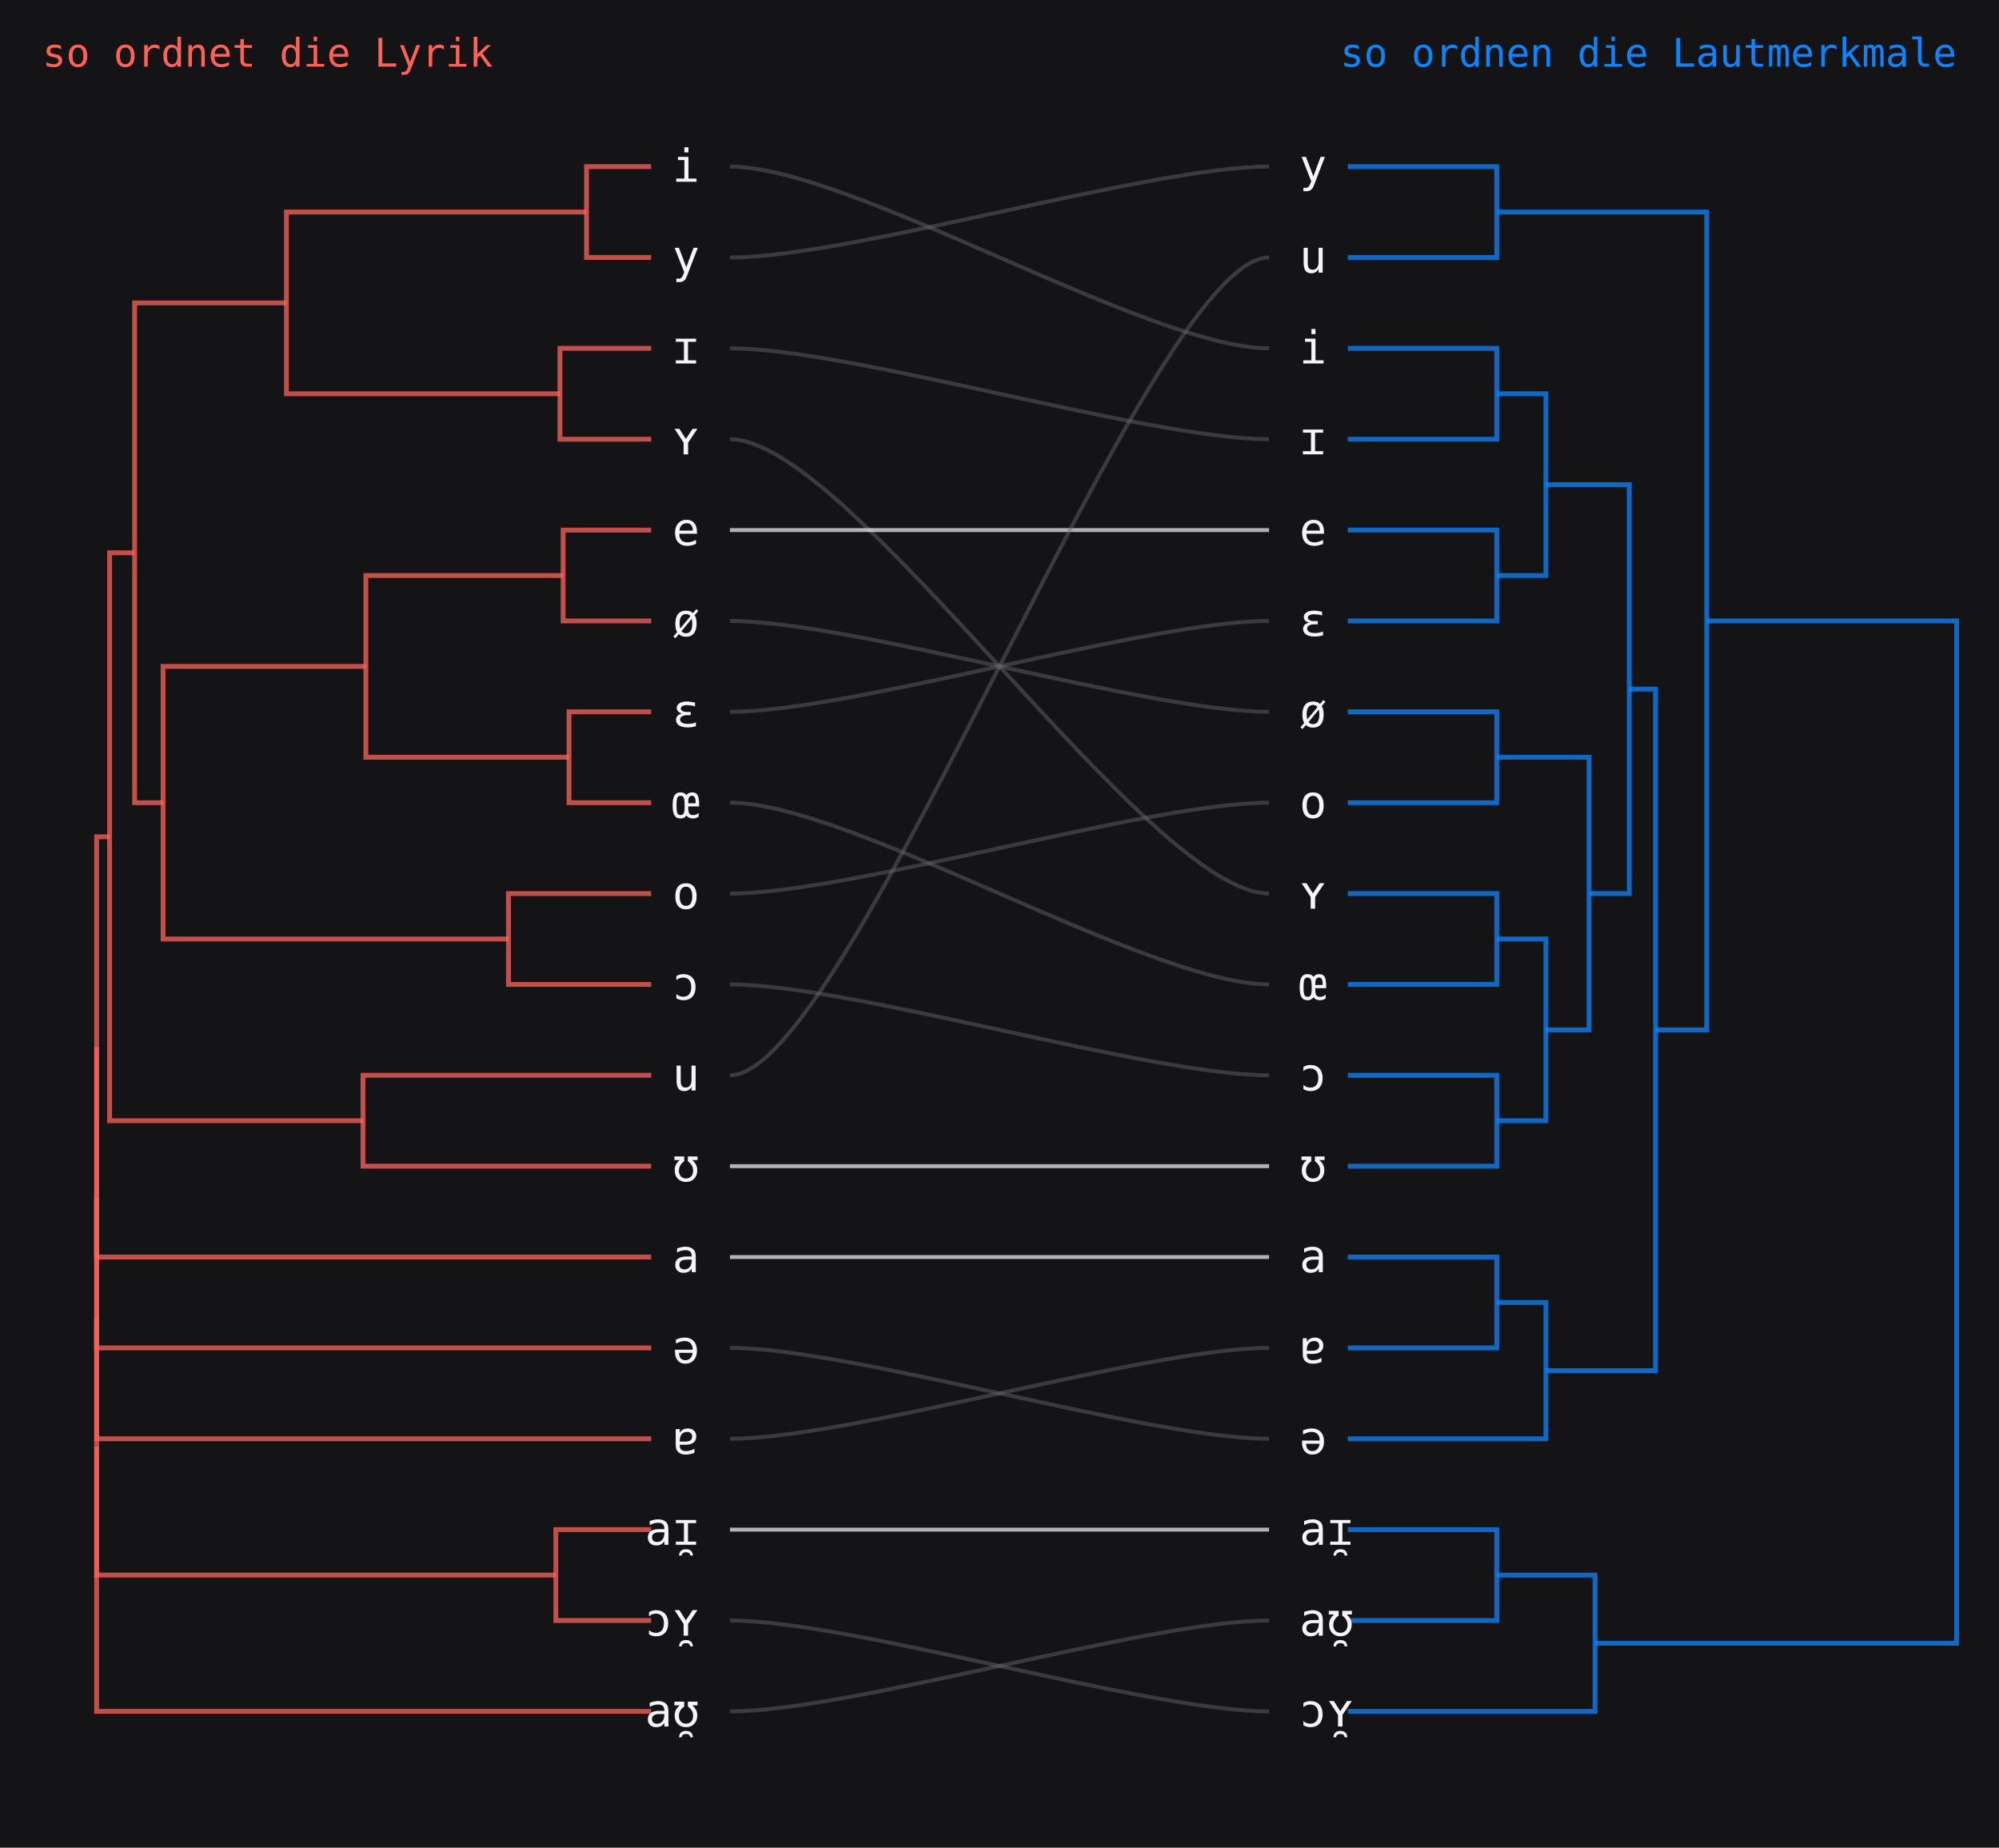
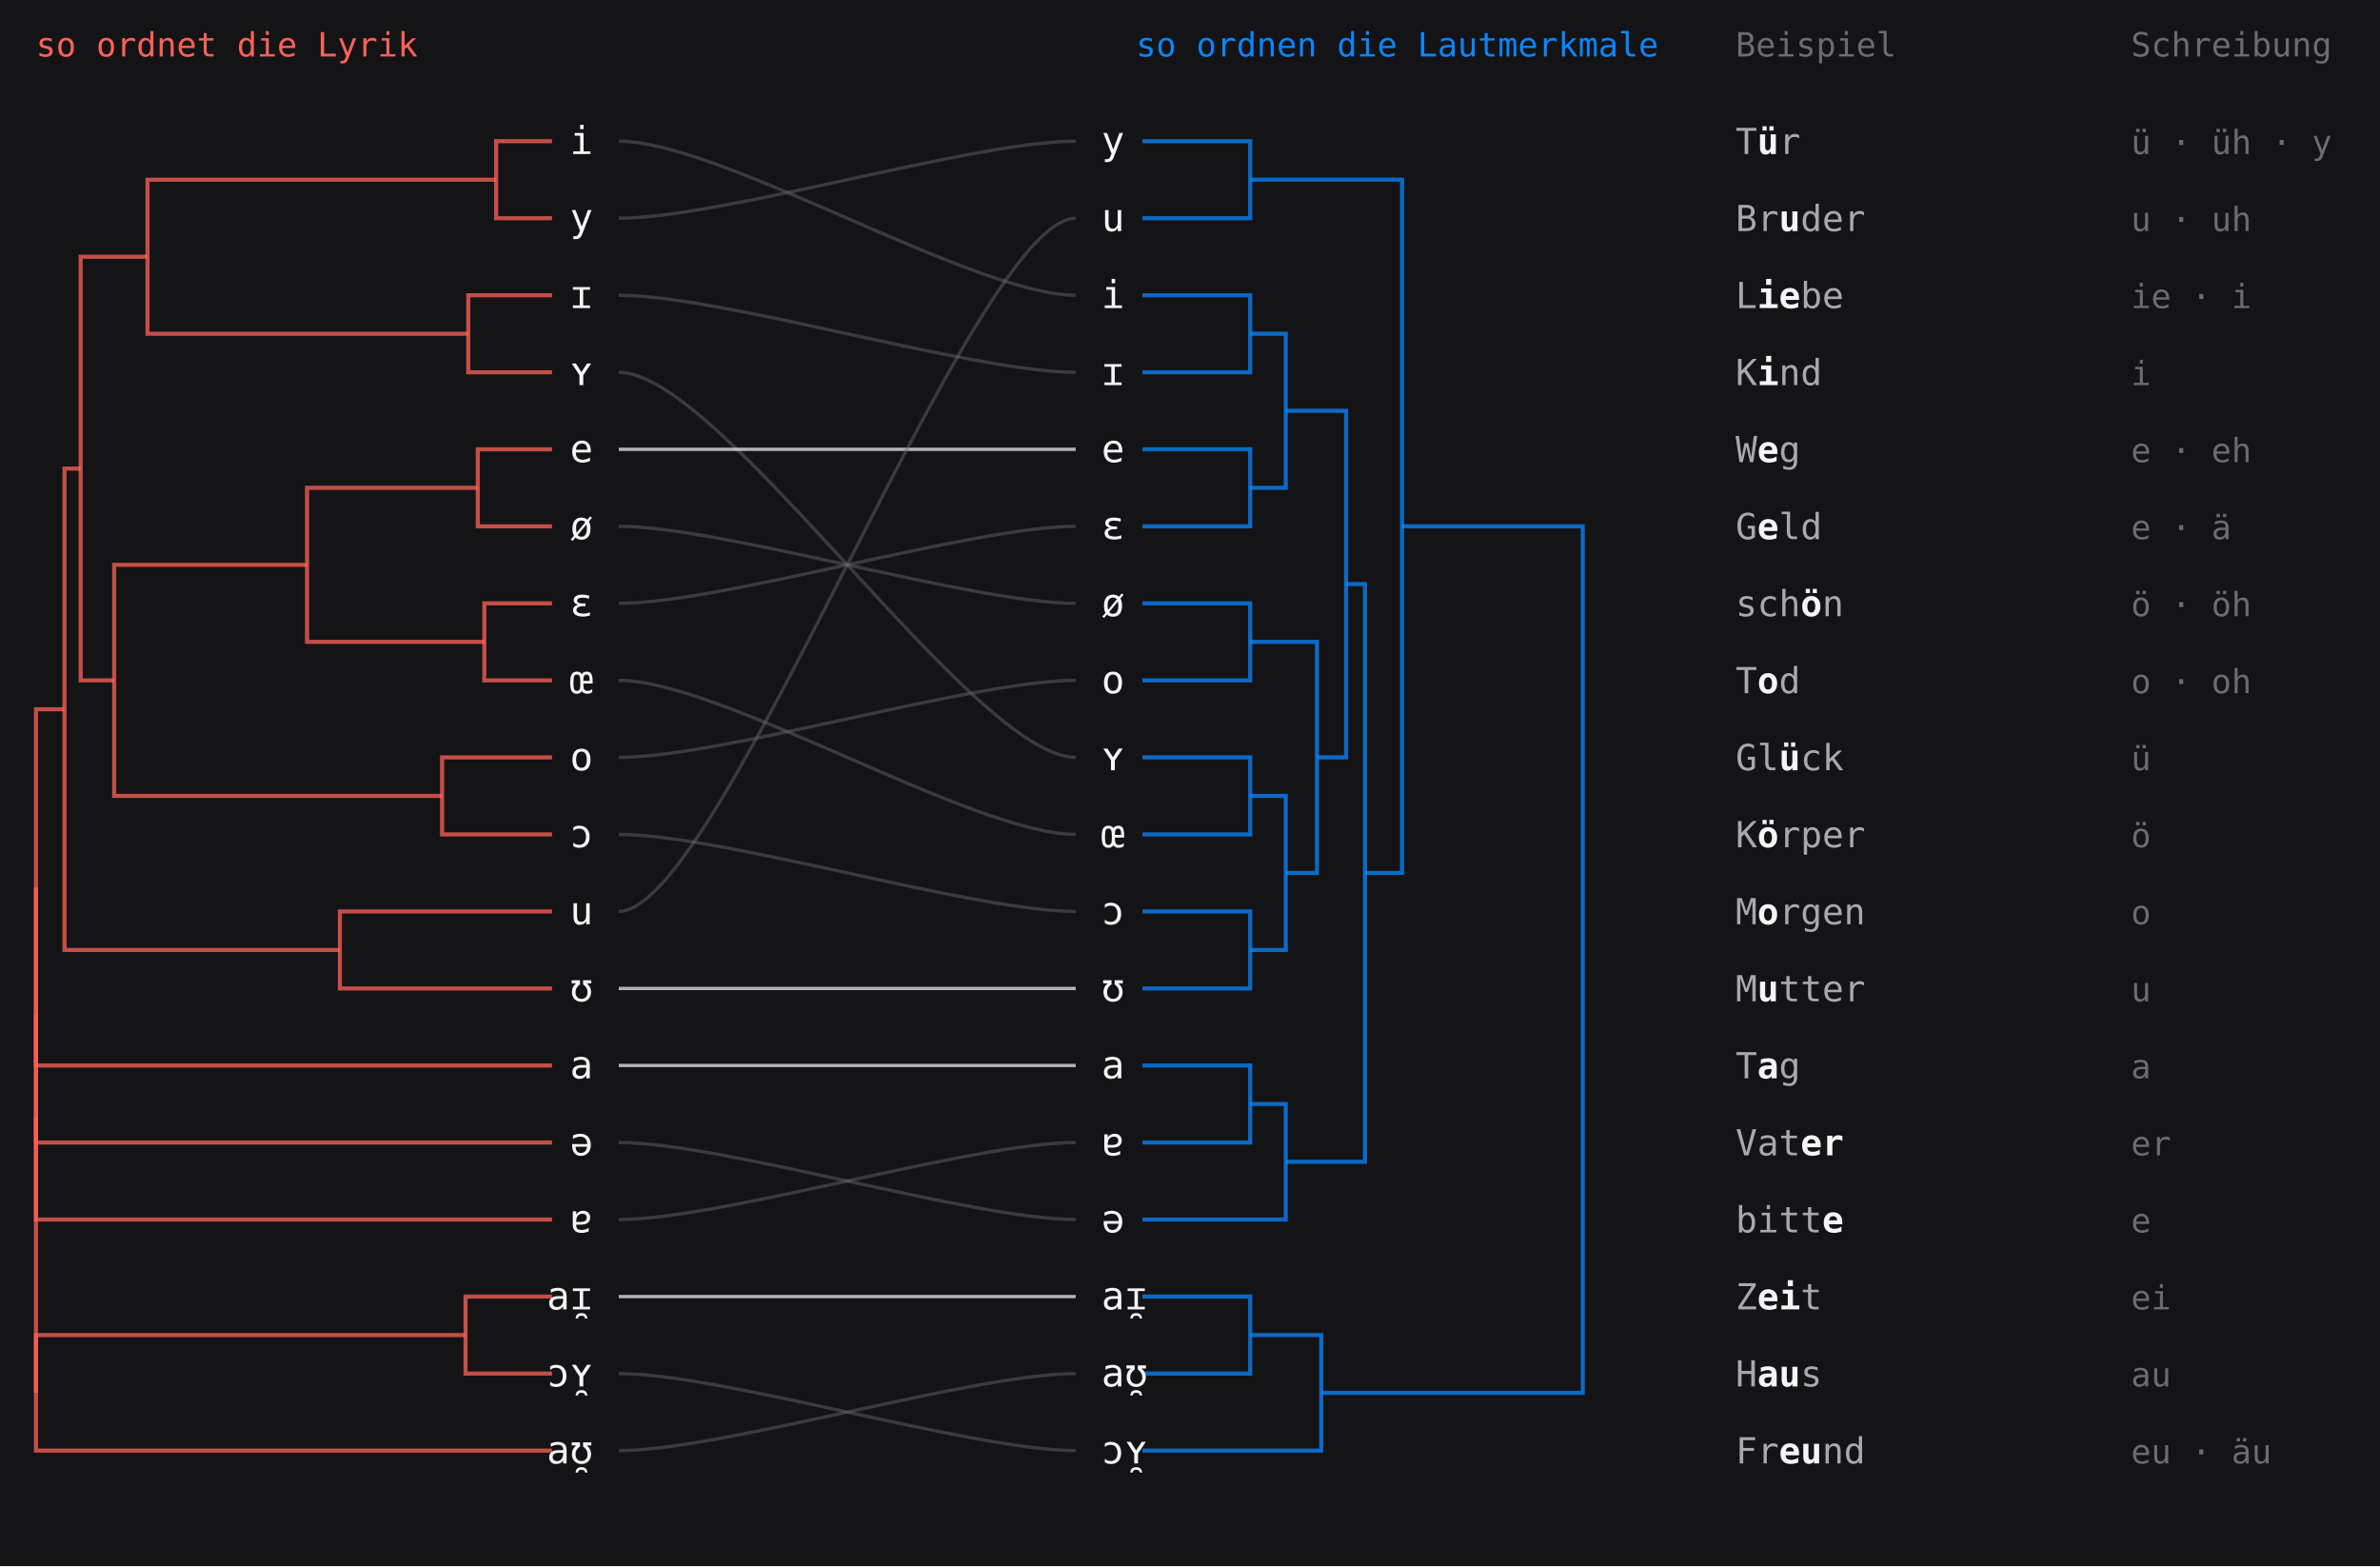
- <svg xmlns="http://www.w3.org/2000/svg" viewBox="0 0 660 610" font-family="ui-monospace,Menlo,monospace">
-   <rect width="660" height="610" fill="#141416" />
-   <path d="M215 55H193.646V85H215" fill="none" stroke="#ff6158" stroke-width="1.6" stroke-opacity=".75" />
-   <path d="M215 115H184.884V145H215" fill="none" stroke="#ff6158" stroke-width="1.6" stroke-opacity=".75" />
-   <path d="M193.646 70H94.574V130H184.884" fill="none" stroke="#ff6158" stroke-width="1.6" stroke-opacity=".75" />
-   <path d="M215 175H185.922V205H215" fill="none" stroke="#ff6158" stroke-width="1.6" stroke-opacity=".75" />
-   <path d="M215 235H187.869V265H215" fill="none" stroke="#ff6158" stroke-width="1.6" stroke-opacity=".75" />
-   <path d="M185.922 190H120.796V250H187.869" fill="none" stroke="#ff6158" stroke-width="1.6" stroke-opacity=".75" />
-   <path d="M215 295H167.878V325H215" fill="none" stroke="#ff6158" stroke-width="1.6" stroke-opacity=".75" />
-   <path d="M120.796 220H53.839V310H167.878" fill="none" stroke="#ff6158" stroke-width="1.6" stroke-opacity=".75" />
-   <path d="M94.574 100H44.454V265H53.839" fill="none" stroke="#ff6158" stroke-width="1.6" stroke-opacity=".75" />
-   <path d="M215 355H119.848V385H215" fill="none" stroke="#ff6158" stroke-width="1.6" stroke-opacity=".75" />
-   <path d="M44.454 182.5H36.185V370H119.848" fill="none" stroke="#ff6158" stroke-width="1.6" stroke-opacity=".75" />
-   <path d="M36.185 276.25H31.901V415H215" fill="none" stroke="#ff6158" stroke-width="1.6" stroke-opacity=".75" />
-   <path d="M31.901 345.625H31.901V445H215" fill="none" stroke="#ff6158" stroke-width="1.6" stroke-opacity=".75" />
-   <path d="M31.901 395.312H31.901V475H215" fill="none" stroke="#ff6158" stroke-width="1.6" stroke-opacity=".75" />
-   <path d="M215 505H183.521V535H215" fill="none" stroke="#ff6158" stroke-width="1.6" stroke-opacity=".75" />
-   <path d="M31.901 435.156H31.901V520H183.521" fill="none" stroke="#ff6158" stroke-width="1.6" stroke-opacity=".75" />
-   <path d="M31.901 477.578H31.901V565H215" fill="none" stroke="#ff6158" stroke-width="1.6" stroke-opacity=".75" />
-   <path d="M445 55H494.173V85H445" fill="none" stroke="#0b85fe" stroke-width="1.6" stroke-opacity=".75" />
-   <path d="M445 115H494.173V145H445" fill="none" stroke="#0b85fe" stroke-width="1.6" stroke-opacity=".75" />
-   <path d="M445 175H494.173V205H445" fill="none" stroke="#0b85fe" stroke-width="1.6" stroke-opacity=".75" />
-   <path d="M494.173 130H510.399V190H494.173" fill="none" stroke="#0b85fe" stroke-width="1.6" stroke-opacity=".75" />
-   <path d="M445 235H494.173V265H445" fill="none" stroke="#0b85fe" stroke-width="1.6" stroke-opacity=".75" />
-   <path d="M445 295H494.173V325H445" fill="none" stroke="#0b85fe" stroke-width="1.6" stroke-opacity=".75" />
-   <path d="M445 355H494.173V385H445" fill="none" stroke="#0b85fe" stroke-width="1.6" stroke-opacity=".75" />
-   <path d="M494.173 310H510.399V370H494.173" fill="none" stroke="#0b85fe" stroke-width="1.6" stroke-opacity=".75" />
-   <path d="M494.173 250H524.652V340H510.399" fill="none" stroke="#0b85fe" stroke-width="1.6" stroke-opacity=".75" />
-   <path d="M510.399 160H537.932V295H524.652" fill="none" stroke="#0b85fe" stroke-width="1.6" stroke-opacity=".75" />
-   <path d="M445 415H494.173V445H445" fill="none" stroke="#0b85fe" stroke-width="1.6" stroke-opacity=".75" />
-   <path d="M494.173 430H510.399V475H445" fill="none" stroke="#0b85fe" stroke-width="1.6" stroke-opacity=".75" />
-   <path d="M537.932 227.5H546.59V452.5H510.399" fill="none" stroke="#0b85fe" stroke-width="1.6" stroke-opacity=".75" />
-   <path d="M494.173 70H563.505V340H546.59" fill="none" stroke="#0b85fe" stroke-width="1.6" stroke-opacity=".75" />
-   <path d="M445 505H494.173V535H445" fill="none" stroke="#0b85fe" stroke-width="1.6" stroke-opacity=".75" />
-   <path d="M494.173 520H526.625V565H445" fill="none" stroke="#0b85fe" stroke-width="1.6" stroke-opacity=".75" />
-   <path d="M563.505 205H646V542.5H526.625" fill="none" stroke="#0b85fe" stroke-width="1.6" stroke-opacity=".75" />
+ <svg xmlns="http://www.w3.org/2000/svg" viewBox="0 0 927 610" font-family="ui-monospace,Menlo,monospace">
+   <rect width="927" height="610" fill="#141416" />
+   <path d="M215 55H193.239V85H215" fill="none" stroke="#ff6158" stroke-width="1.6" stroke-opacity=".75" />
+   <path d="M215 115H182.386V145H215" fill="none" stroke="#ff6158" stroke-width="1.6" stroke-opacity=".75" />
+   <path d="M193.239 70H57.445V130H182.386" fill="none" stroke="#ff6158" stroke-width="1.6" stroke-opacity=".75" />
+   <path d="M215 175H186.096V205H215" fill="none" stroke="#ff6158" stroke-width="1.6" stroke-opacity=".75" />
+   <path d="M215 235H188.643V265H215" fill="none" stroke="#ff6158" stroke-width="1.6" stroke-opacity=".75" />
+   <path d="M186.096 190H119.594V250H188.643" fill="none" stroke="#ff6158" stroke-width="1.6" stroke-opacity=".75" />
+   <path d="M215 295H172.198V325H215" fill="none" stroke="#ff6158" stroke-width="1.6" stroke-opacity=".75" />
+   <path d="M119.594 220H44.466V310H172.198" fill="none" stroke="#ff6158" stroke-width="1.6" stroke-opacity=".75" />
+   <path d="M57.445 100H31.409V265H44.466" fill="none" stroke="#ff6158" stroke-width="1.6" stroke-opacity=".75" />
+   <path d="M215 355H132.385V385H215" fill="none" stroke="#ff6158" stroke-width="1.6" stroke-opacity=".75" />
+   <path d="M31.409 182.5H25.13V370H132.385" fill="none" stroke="#ff6158" stroke-width="1.6" stroke-opacity=".75" />
+   <path d="M25.13 276.25H14V415H215" fill="none" stroke="#ff6158" stroke-width="1.6" stroke-opacity=".75" />
+   <path d="M14 345.625H14V445H215" fill="none" stroke="#ff6158" stroke-width="1.6" stroke-opacity=".75" />
+   <path d="M14 395.312H14V475H215" fill="none" stroke="#ff6158" stroke-width="1.6" stroke-opacity=".75" />
+   <path d="M215 505H181.334V535H215" fill="none" stroke="#ff6158" stroke-width="1.6" stroke-opacity=".75" />
+   <path d="M181.334 520H14V565H215" fill="none" stroke="#ff6158" stroke-width="1.6" stroke-opacity=".75" />
+   <path d="M14 435.156H14V542.5H14" fill="none" stroke="#ff6158" stroke-width="1.6" stroke-opacity=".75" />
+   <path d="M445 55H486.95V85H445" fill="none" stroke="#0b85fe" stroke-width="1.6" stroke-opacity=".75" />
+   <path d="M445 115H486.95V145H445" fill="none" stroke="#0b85fe" stroke-width="1.6" stroke-opacity=".75" />
+   <path d="M445 175H486.95V205H445" fill="none" stroke="#0b85fe" stroke-width="1.6" stroke-opacity=".75" />
+   <path d="M486.95 130H500.793V190H486.95" fill="none" stroke="#0b85fe" stroke-width="1.6" stroke-opacity=".75" />
+   <path d="M445 235H486.95V265H445" fill="none" stroke="#0b85fe" stroke-width="1.6" stroke-opacity=".75" />
+   <path d="M445 295H486.95V325H445" fill="none" stroke="#0b85fe" stroke-width="1.6" stroke-opacity=".75" />
+   <path d="M445 355H486.95V385H445" fill="none" stroke="#0b85fe" stroke-width="1.6" stroke-opacity=".75" />
+   <path d="M486.95 310H500.793V370H486.95" fill="none" stroke="#0b85fe" stroke-width="1.6" stroke-opacity=".75" />
+   <path d="M486.95 250H512.952V340H500.793" fill="none" stroke="#0b85fe" stroke-width="1.6" stroke-opacity=".75" />
+   <path d="M500.793 160H524.281V295H512.952" fill="none" stroke="#0b85fe" stroke-width="1.6" stroke-opacity=".75" />
+   <path d="M445 415H486.95V445H445" fill="none" stroke="#0b85fe" stroke-width="1.6" stroke-opacity=".75" />
+   <path d="M486.95 430H500.793V475H445" fill="none" stroke="#0b85fe" stroke-width="1.6" stroke-opacity=".75" />
+   <path d="M524.281 227.5H531.668V452.5H500.793" fill="none" stroke="#0b85fe" stroke-width="1.6" stroke-opacity=".75" />
+   <path d="M486.95 70H546.098V340H531.668" fill="none" stroke="#0b85fe" stroke-width="1.6" stroke-opacity=".75" />
+   <path d="M445 505H486.95V535H445" fill="none" stroke="#0b85fe" stroke-width="1.6" stroke-opacity=".75" />
+   <path d="M486.95 520H514.636V565H445" fill="none" stroke="#0b85fe" stroke-width="1.6" stroke-opacity=".75" />
+   <path d="M546.098 205H616.476V542.5H514.636" fill="none" stroke="#0b85fe" stroke-width="1.6" stroke-opacity=".75" />
  <path d="M241 55C281 55 379 115 419 115" fill="none" stroke="#6b6b70" stroke-width="1.3" stroke-opacity="0.45" />
  <text x="231" y="60" text-anchor="end" fill="#f5f5f7" font-size="15">i</text>
  <text x="429" y="120" fill="#f5f5f7" font-size="15">i</text>
  <path d="M241 85C281 85 379 55 419 55" fill="none" stroke="#6b6b70" stroke-width="1.3" stroke-opacity="0.45" />
  <text x="231" y="90" text-anchor="end" fill="#f5f5f7" font-size="15">y</text>
  <text x="429" y="60" fill="#f5f5f7" font-size="15">y</text>
  <path d="M241 115C281 115 379 145 419 145" fill="none" stroke="#6b6b70" stroke-width="1.3" stroke-opacity="0.45" />
  <text x="231" y="120" text-anchor="end" fill="#f5f5f7" font-size="15">ɪ</text>
  <text x="429" y="150" fill="#f5f5f7" font-size="15">ɪ</text>
  <path d="M241 145C281 145 379 295 419 295" fill="none" stroke="#6b6b70" stroke-width="1.3" stroke-opacity="0.45" />
  <text x="231" y="150" text-anchor="end" fill="#f5f5f7" font-size="15">ʏ</text>
  <text x="429" y="300" fill="#f5f5f7" font-size="15">ʏ</text>
  <path d="M241 175C281 175 379 175 419 175" fill="none" stroke="#f5f5f7" stroke-width="1.3" stroke-opacity="0.7" />
  <text x="231" y="180" text-anchor="end" fill="#f5f5f7" font-size="15">e</text>
  <text x="429" y="180" fill="#f5f5f7" font-size="15">e</text>
  <path d="M241 205C281 205 379 235 419 235" fill="none" stroke="#6b6b70" stroke-width="1.3" stroke-opacity="0.45" />
  <text x="231" y="210" text-anchor="end" fill="#f5f5f7" font-size="15">ø</text>
  <text x="429" y="240" fill="#f5f5f7" font-size="15">ø</text>
  <path d="M241 235C281 235 379 205 419 205" fill="none" stroke="#6b6b70" stroke-width="1.3" stroke-opacity="0.45" />
  <text x="231" y="240" text-anchor="end" fill="#f5f5f7" font-size="15">ɛ</text>
  <text x="429" y="210" fill="#f5f5f7" font-size="15">ɛ</text>
  <path d="M241 265C281 265 379 325 419 325" fill="none" stroke="#6b6b70" stroke-width="1.3" stroke-opacity="0.45" />
  <text x="231" y="270" text-anchor="end" fill="#f5f5f7" font-size="15">œ</text>
  <text x="429" y="330" fill="#f5f5f7" font-size="15">œ</text>
  <path d="M241 295C281 295 379 265 419 265" fill="none" stroke="#6b6b70" stroke-width="1.3" stroke-opacity="0.45" />
  <text x="231" y="300" text-anchor="end" fill="#f5f5f7" font-size="15">o</text>
  <text x="429" y="270" fill="#f5f5f7" font-size="15">o</text>
  <path d="M241 325C281 325 379 355 419 355" fill="none" stroke="#6b6b70" stroke-width="1.3" stroke-opacity="0.45" />
  <text x="231" y="330" text-anchor="end" fill="#f5f5f7" font-size="15">ɔ</text>
  <text x="429" y="360" fill="#f5f5f7" font-size="15">ɔ</text>
  <path d="M241 355C281 355 379 85 419 85" fill="none" stroke="#6b6b70" stroke-width="1.3" stroke-opacity="0.45" />
  <text x="231" y="360" text-anchor="end" fill="#f5f5f7" font-size="15">u</text>
  <text x="429" y="90" fill="#f5f5f7" font-size="15">u</text>
  <path d="M241 385C281 385 379 385 419 385" fill="none" stroke="#f5f5f7" stroke-width="1.3" stroke-opacity="0.7" />
  <text x="231" y="390" text-anchor="end" fill="#f5f5f7" font-size="15">ʊ</text>
  <text x="429" y="390" fill="#f5f5f7" font-size="15">ʊ</text>
  <path d="M241 415C281 415 379 415 419 415" fill="none" stroke="#f5f5f7" stroke-width="1.3" stroke-opacity="0.7" />
  <text x="231" y="420" text-anchor="end" fill="#f5f5f7" font-size="15">a</text>
  <text x="429" y="420" fill="#f5f5f7" font-size="15">a</text>
  <path d="M241 445C281 445 379 475 419 475" fill="none" stroke="#6b6b70" stroke-width="1.3" stroke-opacity="0.45" />
  <text x="231" y="450" text-anchor="end" fill="#f5f5f7" font-size="15">ə</text>
  <text x="429" y="480" fill="#f5f5f7" font-size="15">ə</text>
  <path d="M241 475C281 475 379 445 419 445" fill="none" stroke="#6b6b70" stroke-width="1.3" stroke-opacity="0.45" />
  <text x="231" y="480" text-anchor="end" fill="#f5f5f7" font-size="15">ɐ</text>
  <text x="429" y="450" fill="#f5f5f7" font-size="15">ɐ</text>
  <path d="M241 505C281 505 379 505 419 505" fill="none" stroke="#f5f5f7" stroke-width="1.3" stroke-opacity="0.7" />
  <text x="231" y="510" text-anchor="end" fill="#f5f5f7" font-size="15">aɪ̯</text>
  <text x="429" y="510" fill="#f5f5f7" font-size="15">aɪ̯</text>
  <path d="M241 535C281 535 379 565 419 565" fill="none" stroke="#6b6b70" stroke-width="1.3" stroke-opacity="0.45" />
  <text x="231" y="540" text-anchor="end" fill="#f5f5f7" font-size="15">ɔʏ̯</text>
  <text x="429" y="570" fill="#f5f5f7" font-size="15">ɔʏ̯</text>
  <path d="M241 565C281 565 379 535 419 535" fill="none" stroke="#6b6b70" stroke-width="1.3" stroke-opacity="0.45" />
  <text x="231" y="570" text-anchor="end" fill="#f5f5f7" font-size="15">aʊ̯</text>
  <text x="429" y="540" fill="#f5f5f7" font-size="15">aʊ̯</text>
+   <text x="676" y="60" fill="#a8a8ad" font-size="14">T<tspan font-weight="700" fill="#f5f5f7">ü</tspan>r</text>
+   <text x="830" y="60" fill="#6b6b70" font-size="13">ü · üh · y</text>
+   <text x="676" y="90" fill="#a8a8ad" font-size="14">Br<tspan font-weight="700" fill="#f5f5f7">u</tspan>der</text>
+   <text x="830" y="90" fill="#6b6b70" font-size="13">u · uh</text>
+   <text x="676" y="120" fill="#a8a8ad" font-size="14">L<tspan font-weight="700" fill="#f5f5f7">ie</tspan>be</text>
+   <text x="830" y="120" fill="#6b6b70" font-size="13">ie · i</text>
+   <text x="676" y="150" fill="#a8a8ad" font-size="14">K<tspan font-weight="700" fill="#f5f5f7">i</tspan>nd</text>
+   <text x="830" y="150" fill="#6b6b70" font-size="13">i</text>
+   <text x="676" y="180" fill="#a8a8ad" font-size="14">W<tspan font-weight="700" fill="#f5f5f7">e</tspan>g</text>
+   <text x="830" y="180" fill="#6b6b70" font-size="13">e · eh</text>
+   <text x="676" y="210" fill="#a8a8ad" font-size="14">G<tspan font-weight="700" fill="#f5f5f7">e</tspan>ld</text>
+   <text x="830" y="210" fill="#6b6b70" font-size="13">e · ä</text>
+   <text x="676" y="240" fill="#a8a8ad" font-size="14">sch<tspan font-weight="700" fill="#f5f5f7">ö</tspan>n</text>
+   <text x="830" y="240" fill="#6b6b70" font-size="13">ö · öh</text>
+   <text x="676" y="270" fill="#a8a8ad" font-size="14">T<tspan font-weight="700" fill="#f5f5f7">o</tspan>d</text>
+   <text x="830" y="270" fill="#6b6b70" font-size="13">o · oh</text>
+   <text x="676" y="300" fill="#a8a8ad" font-size="14">Gl<tspan font-weight="700" fill="#f5f5f7">ü</tspan>ck</text>
+   <text x="830" y="300" fill="#6b6b70" font-size="13">ü</text>
+   <text x="676" y="330" fill="#a8a8ad" font-size="14">K<tspan font-weight="700" fill="#f5f5f7">ö</tspan>rper</text>
+   <text x="830" y="330" fill="#6b6b70" font-size="13">ö</text>
+   <text x="676" y="360" fill="#a8a8ad" font-size="14">M<tspan font-weight="700" fill="#f5f5f7">o</tspan>rgen</text>
+   <text x="830" y="360" fill="#6b6b70" font-size="13">o</text>
+   <text x="676" y="390" fill="#a8a8ad" font-size="14">M<tspan font-weight="700" fill="#f5f5f7">u</tspan>tter</text>
+   <text x="830" y="390" fill="#6b6b70" font-size="13">u</text>
+   <text x="676" y="420" fill="#a8a8ad" font-size="14">T<tspan font-weight="700" fill="#f5f5f7">a</tspan>g</text>
+   <text x="830" y="420" fill="#6b6b70" font-size="13">a</text>
+   <text x="676" y="450" fill="#a8a8ad" font-size="14">Vat<tspan font-weight="700" fill="#f5f5f7">er</tspan>
+   </text>
+   <text x="830" y="450" fill="#6b6b70" font-size="13">er</text>
+   <text x="676" y="480" fill="#a8a8ad" font-size="14">bitt<tspan font-weight="700" fill="#f5f5f7">e</tspan>
+   </text>
+   <text x="830" y="480" fill="#6b6b70" font-size="13">e</text>
+   <text x="676" y="510" fill="#a8a8ad" font-size="14">Z<tspan font-weight="700" fill="#f5f5f7">ei</tspan>t</text>
+   <text x="830" y="510" fill="#6b6b70" font-size="13">ei</text>
+   <text x="676" y="540" fill="#a8a8ad" font-size="14">H<tspan font-weight="700" fill="#f5f5f7">au</tspan>s</text>
+   <text x="830" y="540" fill="#6b6b70" font-size="13">au</text>
+   <text x="676" y="570" fill="#a8a8ad" font-size="14">Fr<tspan font-weight="700" fill="#f5f5f7">eu</tspan>nd</text>
+   <text x="830" y="570" fill="#6b6b70" font-size="13">eu · äu</text>
  <text x="14" y="22" fill="#ff6158" font-size="13">so ordnet die Lyrik</text>
  <text x="646" y="22" text-anchor="end" fill="#0b85fe" font-size="13">so ordnen die Lautmerkmale</text>
+   <text x="676" y="22" fill="#6b6b70" font-size="13">Beispiel</text>
+   <text x="830" y="22" fill="#6b6b70" font-size="13">Schreibung</text>
</svg>
